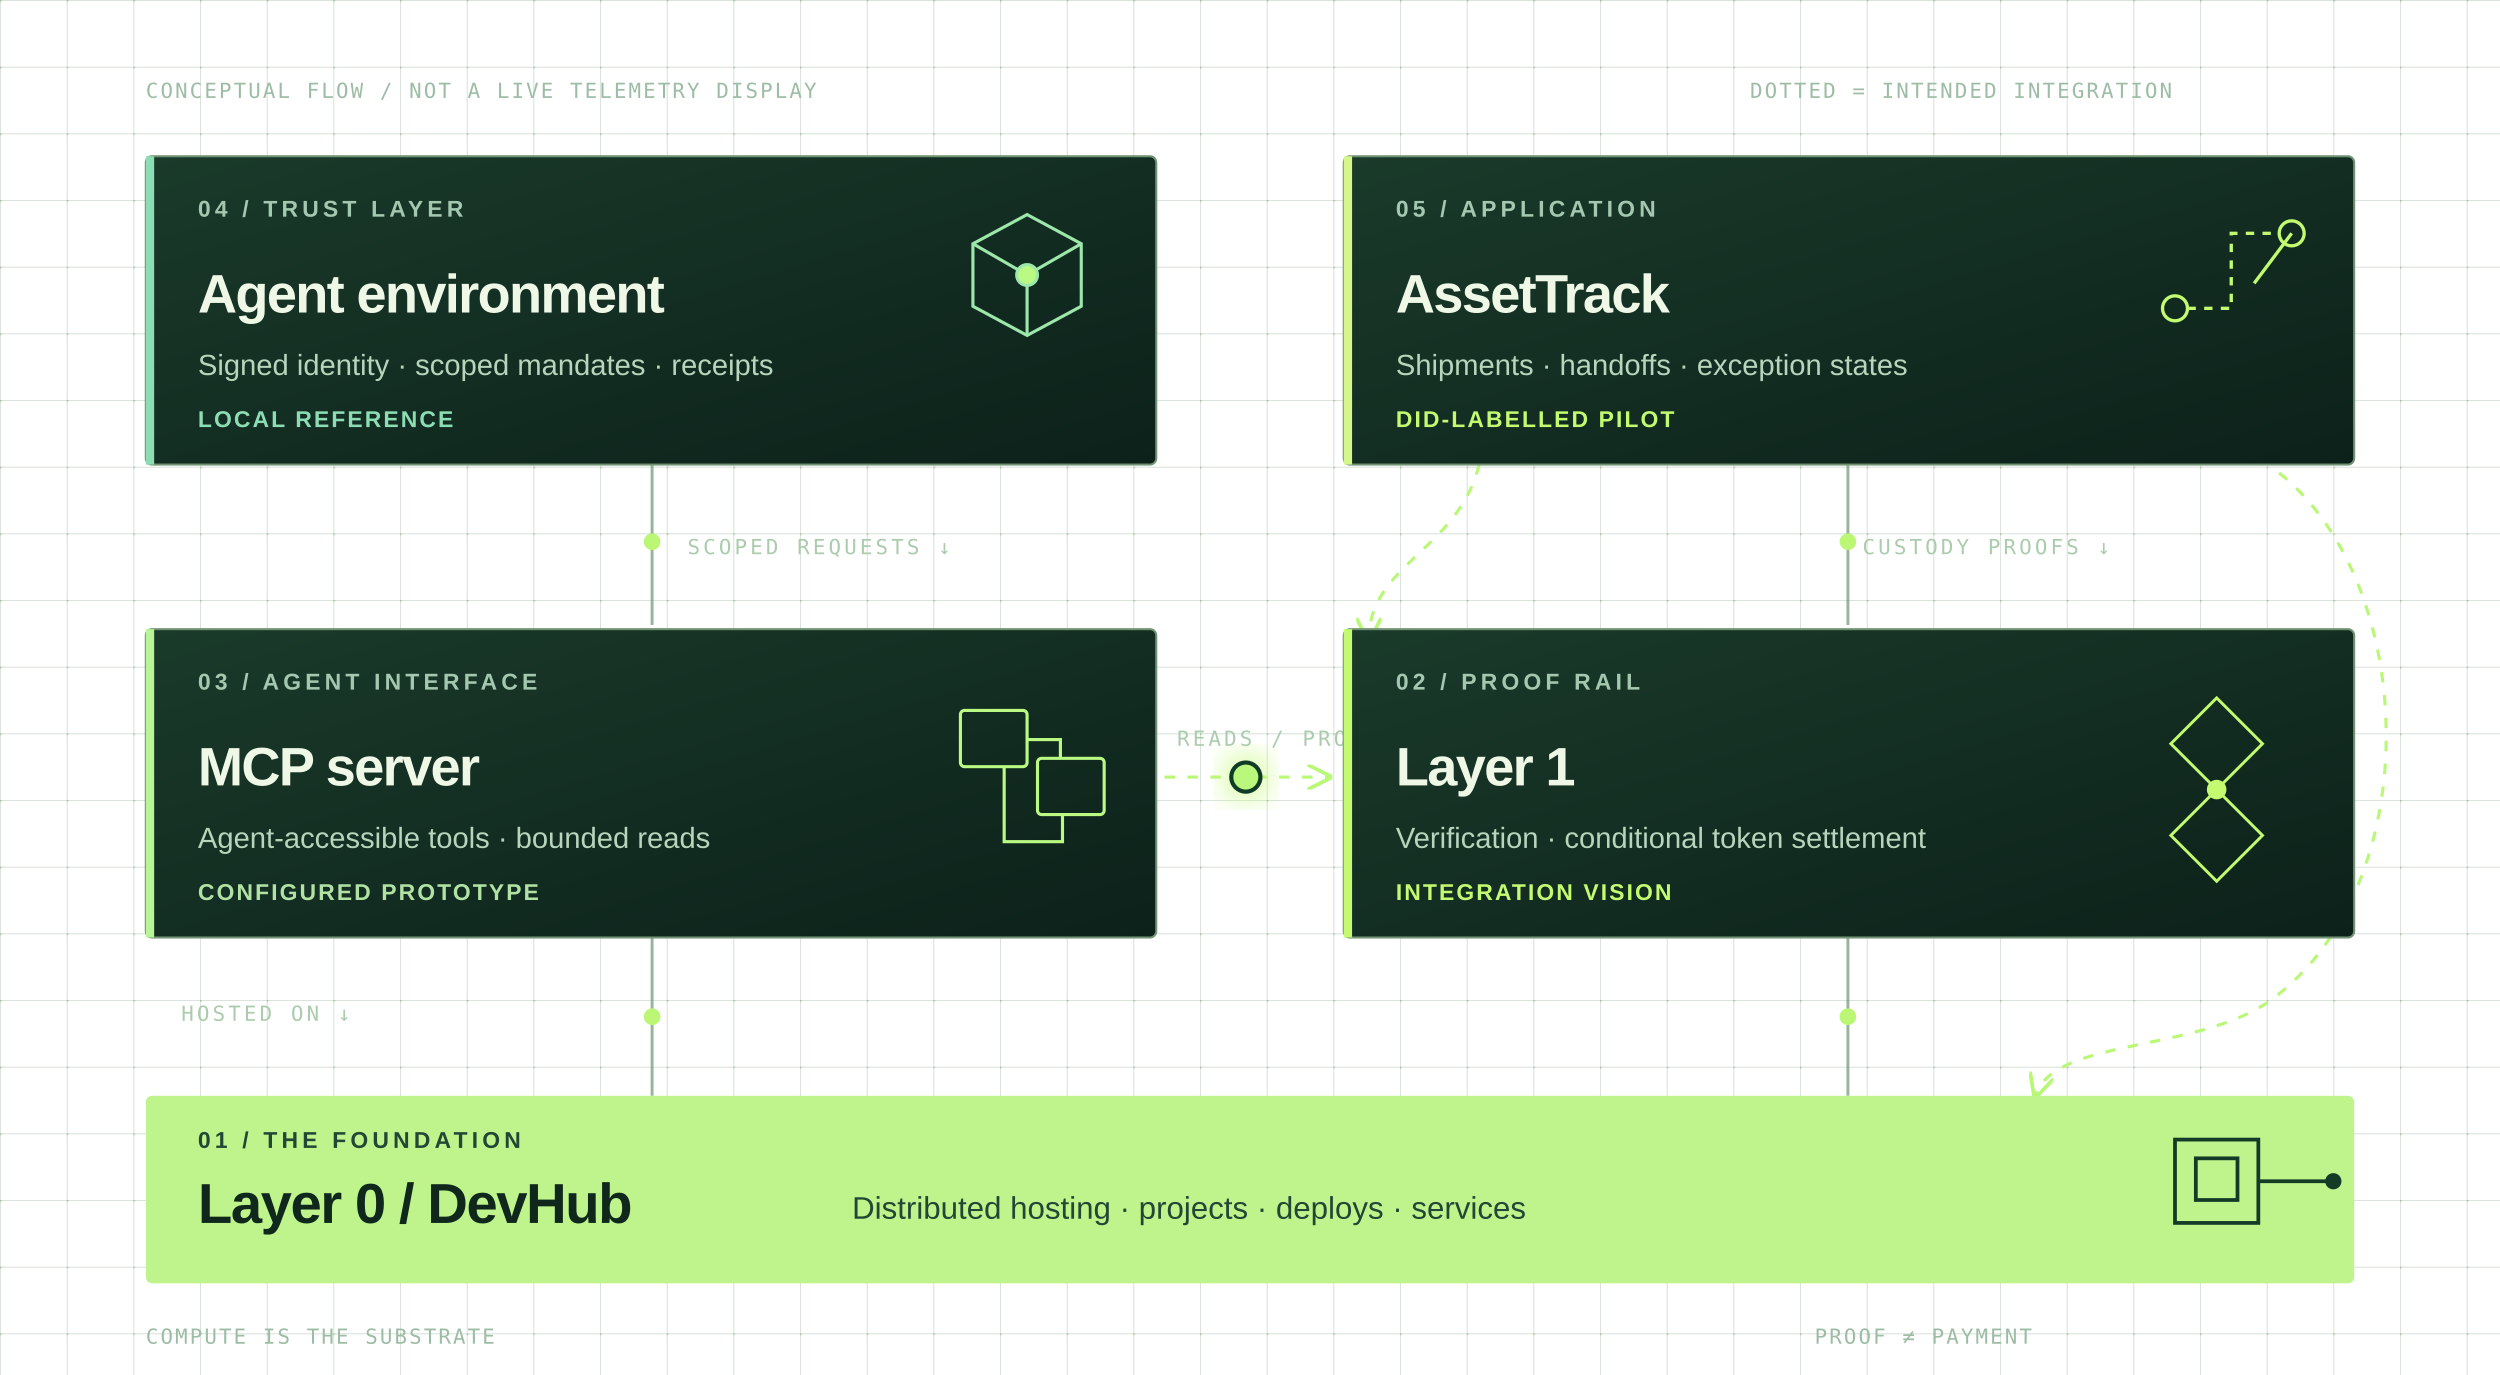
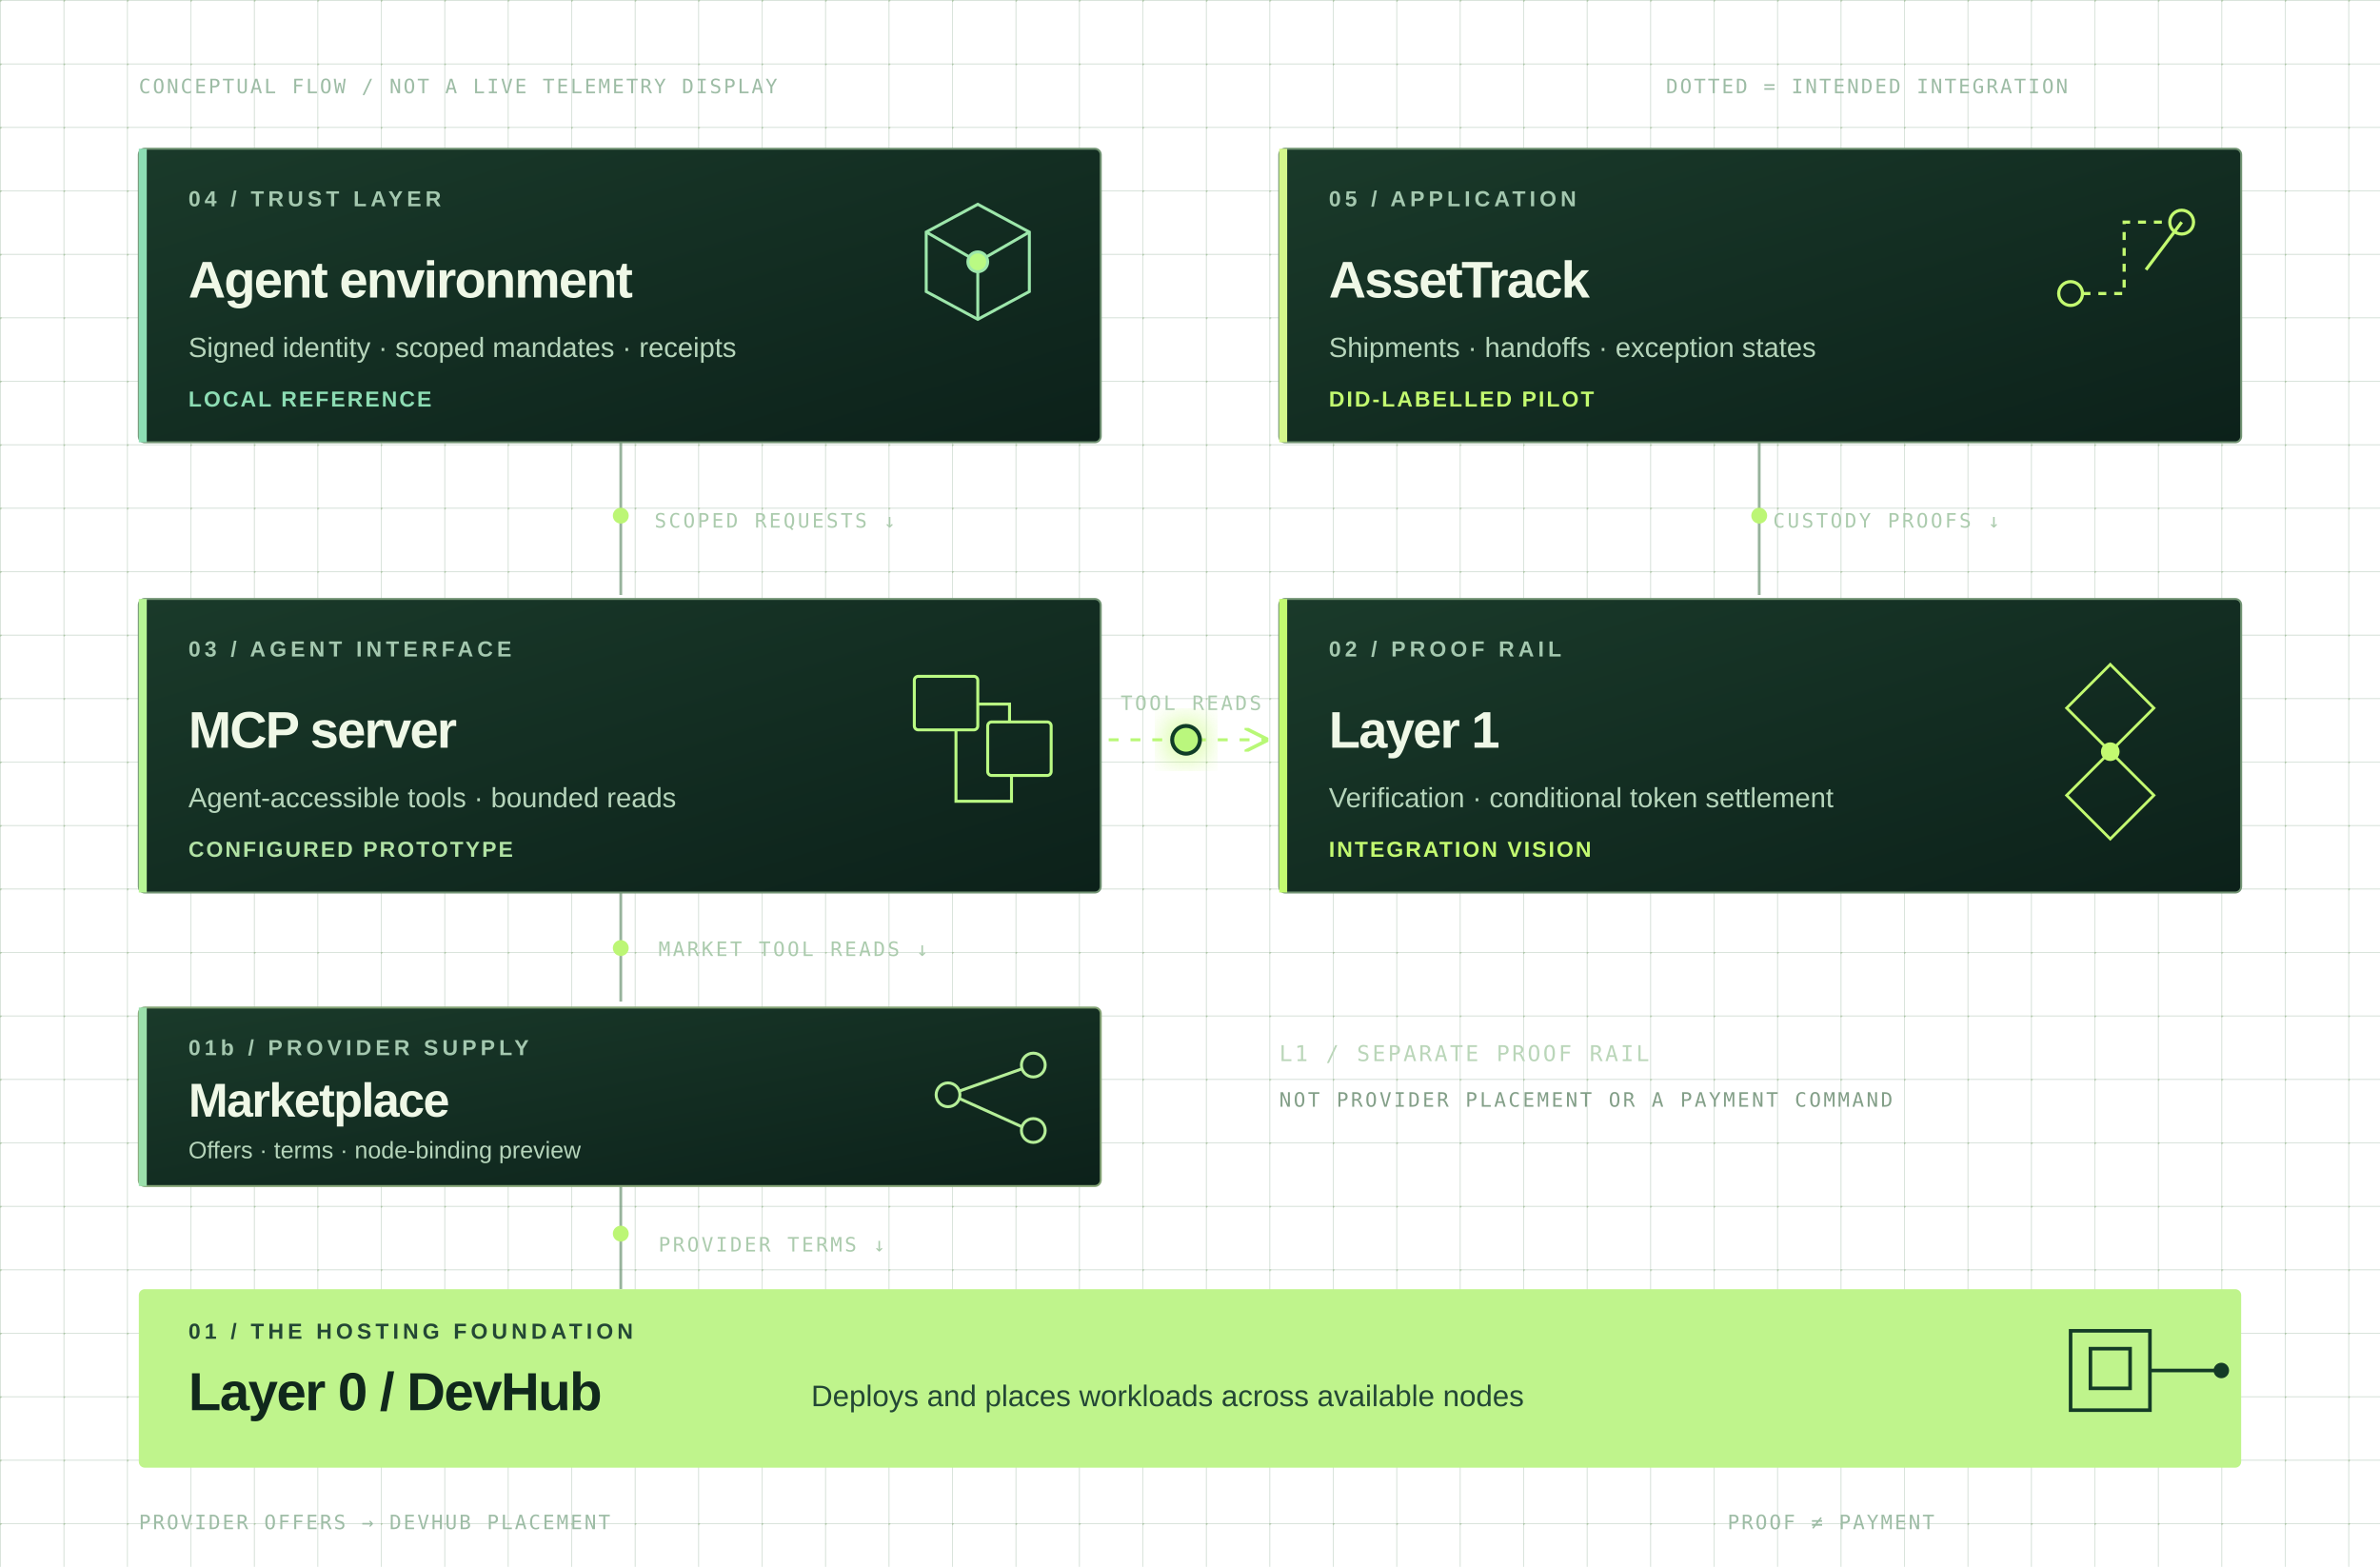
- <svg xmlns="http://www.w3.org/2000/svg" viewBox="0 0 1200 660" role="img" aria-labelledby="title description">
+ <svg xmlns="http://www.w3.org/2000/svg" viewBox="0 0 1200 790" role="img" aria-labelledby="title description">
  <defs>
    <pattern id="grid" width="32" height="32" patternUnits="userSpaceOnUse">
      <path d="M32 0H0V32" fill="none" stroke="#517e5d" stroke-width=".45" opacity=".45" />
      <circle cx="0" cy="0" r="1" fill="#84ad76" opacity=".4" />
    </pattern>
    <linearGradient id="panel" x1="0" y1="0" x2="1" y2="1">
      <stop stop-color="#1a3a2a" />
      <stop offset="1" stop-color="#0c211a" />
    </linearGradient>
    <linearGradient id="base" x1="0" y1="0" x2="1" y2="0">
      <stop stop-color="#bff777" />
      <stop offset="1" stop-color="#83dba6" />
    </linearGradient>
    <filter id="glow">
      <feGaussianBlur stdDeviation="7" />
    </filter>
    <marker id="arrow" markerWidth="8" markerHeight="8" refX="7" refY="4" orient="auto">
      <path d="M0 0L8 4 0 8" fill="none" stroke="#b8f876" stroke-width="1.2" />
    </marker>
  </defs>
-   <rect width="1200" height="660" fill="url(#grid)" />
+   <rect width="1200" height="790" fill="url(#grid)" />
  <g fill="none" stroke="#608b67" stroke-width="1.4" opacity=".65">
    <path d="M313 223v77" />
    <path d="M887 223v77" />
-     <path d="M313 450v76" />
-     <path d="M887 450v76" />
+     <path d="M313 450v55" />
+     <path d="M313 598v52" />
  </g>
  <g fill="none" stroke="#b8f876" stroke-width="1.5" stroke-dasharray="5 6" marker-end="url(#arrow)">
    <path d="M559 373h79" />
-     <path d="M710 223c-10 41-53 48-53 84" />
-     <path d="M1094 227c66 53 71 193 0 250-34 29-108 20-117 49" />
  </g>
  <circle cx="598" cy="373" r="13" fill="#c3fa70" opacity=".55" filter="url(#glow)" />
  <circle cx="598" cy="373" r="7" fill="#baf77d" stroke="#103c27" stroke-width="2" />
-   <g fill="#abcbad" font-family="ui-monospace,SFMono-Regular,Consolas,monospace" font-size="10" letter-spacing="1.5">
+   <g fill="#abcbad" font-family="ui-monospace,SFMono-Regular,Consolas,monospace" font-size="10" letter-spacing="1.2">
    <text x="330" y="266">SCOPED REQUESTS ↓</text>
    <text x="894" y="266">CUSTODY PROOFS ↓</text>
-     <text x="565" y="358">READS / PROOFS →</text>
-     <text x="87" y="490">HOSTED ON ↓</text>
+     <text x="565" y="358">TOOL READS →</text>
+     <text x="332" y="482">MARKET TOOL READS ↓</text>
+     <text x="332" y="631">PROVIDER TERMS ↓</text>
  </g>
  <circle cx="313" cy="260" r="4" fill="#bcf675" />
  <circle cx="887" cy="260" r="4" fill="#bcf675" />
-   <circle cx="313" cy="488" r="4" fill="#bcf675" />
-   <circle cx="887" cy="488" r="4" fill="#bcf675" />
+   <circle cx="313" cy="478" r="4" fill="#bcf675" />
+   <circle cx="313" cy="622" r="4" fill="#bcf675" />
  <g font-family="ui-sans-serif,system-ui,Arial,sans-serif">
    <g transform="translate(70 75)">
      <rect width="485" height="148" rx="3" fill="url(#panel)" stroke="#719373" />
      <rect width="4" height="148" fill="#8dddb4" />
      <text x="25" y="29" fill="#a4c8af" font-size="11" font-weight="700" letter-spacing="2">04 / TRUST LAYER</text>
      <text x="25" y="75" fill="#eff8e7" font-size="26" font-weight="650" letter-spacing="-.8">Agent environment</text>
      <text x="25" y="105" fill="#b6d5bb" font-size="14">Signed identity · scoped mandates · receipts</text>
      <text x="25" y="130" fill="#8dddb4" font-size="11" font-weight="700" letter-spacing="1">LOCAL REFERENCE</text>
      <g transform="translate(397 28)" fill="none" stroke="#9de7ab" stroke-width="1.5">
        <path d="M26 0 52 14v30L26 58 0 44V14Z" />
        <path d="m0 14 26 15 26-15M26 29v29" />
        <circle cx="26" cy="29" r="5" fill="#bafa83" />
      </g>
    </g>
    <g transform="translate(645 75)">
      <rect width="485" height="148" rx="3" fill="url(#panel)" stroke="#719373" />
      <rect width="4" height="148" fill="#d4f68b" />
      <text x="25" y="29" fill="#a4c8af" font-size="11" font-weight="700" letter-spacing="2">05 / APPLICATION</text>
      <text x="25" y="75" fill="#eff8e7" font-size="26" font-weight="650" letter-spacing="-.8">AssetTrack</text>
      <text x="25" y="105" fill="#b6d5bb" font-size="14">Shipments · handoffs · exception states</text>
      <text x="25" y="130" fill="#c3fa70" font-size="11" font-weight="700" letter-spacing="1">DID-LABELLED PILOT</text>
      <g transform="translate(393 31)" fill="none" stroke="#c3fa70" stroke-width="1.6">
        <circle cx="6" cy="42" r="6" />
        <circle cx="62" cy="6" r="6" />
        <path d="M12 42h21V6h22" stroke-dasharray="4 4" />
        <path d="M44 30 62 6" />
      </g>
    </g>
    <g transform="translate(70 302)">
      <rect width="485" height="148" rx="3" fill="url(#panel)" stroke="#719373" />
      <rect width="4" height="148" fill="#b7f596" />
      <text x="25" y="29" fill="#a4c8af" font-size="11" font-weight="700" letter-spacing="2">03 / AGENT INTERFACE</text>
      <text x="25" y="75" fill="#eff8e7" font-size="26" font-weight="650" letter-spacing="-.8">MCP server</text>
      <text x="25" y="105" fill="#b6d5bb" font-size="14">Agent-accessible tools · bounded reads</text>
      <text x="25" y="130" fill="#b1e2a4" font-size="11" font-weight="700" letter-spacing="1">CONFIGURED PROTOTYPE</text>
      <g transform="translate(391 39)" stroke="#bafa83" stroke-width="1.5" fill="none">
        <rect x="0" y="0" width="32" height="27" rx="2" />
        <rect x="37" y="23" width="32" height="27" rx="2" />
        <path d="M32 14h16v9M21 27v36h28V50" />
      </g>
    </g>
    <g transform="translate(645 302)">
      <rect width="485" height="148" rx="3" fill="url(#panel)" stroke="#719373" />
      <rect width="4" height="148" fill="#c3fa70" />
      <text x="25" y="29" fill="#a4c8af" font-size="11" font-weight="700" letter-spacing="2">02 / PROOF RAIL</text>
      <text x="25" y="75" fill="#eff8e7" font-size="26" font-weight="650" letter-spacing="-.8">Layer 1</text>
      <text x="25" y="105" fill="#b6d5bb" font-size="14">Verification · conditional token settlement</text>
      <text x="25" y="130" fill="#c3fa70" font-size="11" font-weight="700" letter-spacing="1">INTEGRATION VISION</text>
      <g transform="translate(397 33)" fill="none" stroke="#c3fa70" stroke-width="1.4">
        <path d="m0 22 22-22 22 22-22 22ZM22 44l22 22-22 22L0 66Z" />
        <circle cx="22" cy="44" r="4" fill="#c3fa70" />
      </g>
    </g>
-     <g transform="translate(70 526)">
+     <g transform="translate(70 508)">
+       <rect width="485" height="90" rx="3" fill="url(#panel)" stroke="#84a375" />
+       <rect width="4" height="90" fill="#9bdfab" />
+       <text x="25" y="24" fill="#a4c8af" font-size="11" font-weight="700" letter-spacing="2">01b / PROVIDER SUPPLY</text>
+       <text x="25" y="55" fill="#eff8e7" font-size="24" font-weight="650" letter-spacing="-.7">Marketplace</text>
+       <text x="25" y="76" fill="#b6d5bb" font-size="12">Offers · terms · node-binding preview</text>
+       <g transform="translate(401 23)" fill="none" stroke="#b5ee98" stroke-width="1.5">
+         <circle cx="7" cy="21" r="6" />
+         <circle cx="50" cy="6" r="6" />
+         <circle cx="50" cy="39" r="6" />
+         <path d="m13 19 31-11M13 23l31 14" />
+       </g>
+     </g>
+     <g fill="#bad6b9" font-family="ui-monospace,SFMono-Regular,Consolas,monospace" font-size="11" letter-spacing="1.2">
+       <text x="645" y="535">L1 / SEPARATE PROOF RAIL</text>
+       <text x="645" y="558" fill="#839f88" font-size="10">NOT PROVIDER PLACEMENT OR A PAYMENT COMMAND</text>
+     </g>
+     <g transform="translate(70 650)">
      <rect width="1060" height="90" rx="3" fill="#bff48c" />
-       <text x="25" y="25" fill="#234735" font-size="11" font-weight="800" letter-spacing="2">01 / THE FOUNDATION</text>
+       <text x="25" y="25" fill="#234735" font-size="11" font-weight="800" letter-spacing="2">01 / THE HOSTING FOUNDATION</text>
      <text x="25" y="61" fill="#10281c" font-size="27" font-weight="700" letter-spacing="-.7">Layer 0 / DevHub</text>
-       <text x="339" y="59" fill="#234735" font-size="15">Distributed hosting · projects · deploys · services</text>
+       <text x="339" y="59" fill="#234735" font-size="15">Deploys and places workloads across available nodes</text>
      <g transform="translate(972 21)" stroke="#143b26" stroke-width="1.8" fill="none">
        <path d="M2 0h40v40H2zM12 9h20v20H12zM42 20h34" />
        <circle cx="78" cy="20" r="3" fill="#143b26" />
      </g>
    </g>
  </g>
  <g font-family="ui-monospace,SFMono-Regular,Consolas,monospace" font-size="10" fill="#9dbca5" letter-spacing="1">
    <text x="70" y="47">CONCEPTUAL FLOW / NOT A LIVE TELEMETRY DISPLAY</text>
    <text x="840" y="47">DOTTED = INTENDED INTEGRATION</text>
-     <text x="70" y="645">COMPUTE IS THE SUBSTRATE</text>
-     <text x="871" y="645">PROOF ≠ PAYMENT</text>
+     <text x="70" y="771">PROVIDER OFFERS → DEVHUB PLACEMENT</text>
+     <text x="871" y="771">PROOF ≠ PAYMENT</text>
  </g>
</svg>
